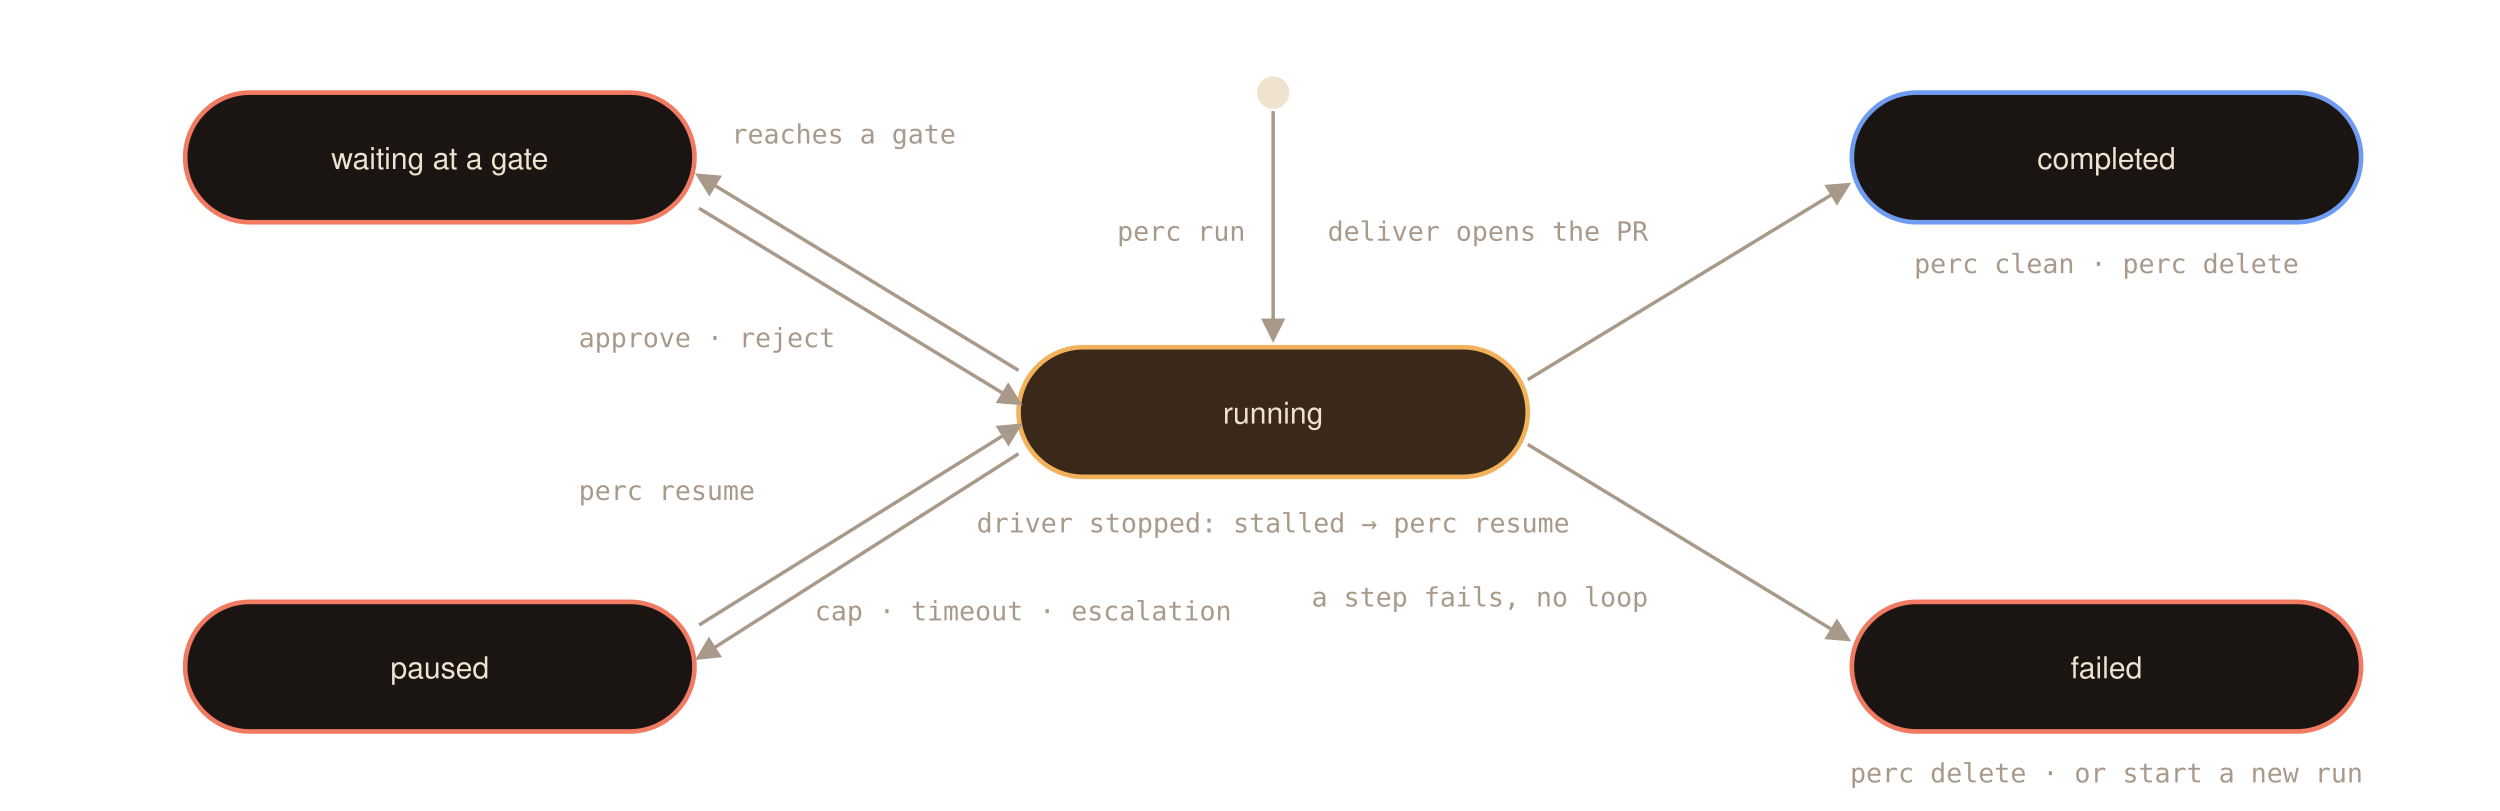
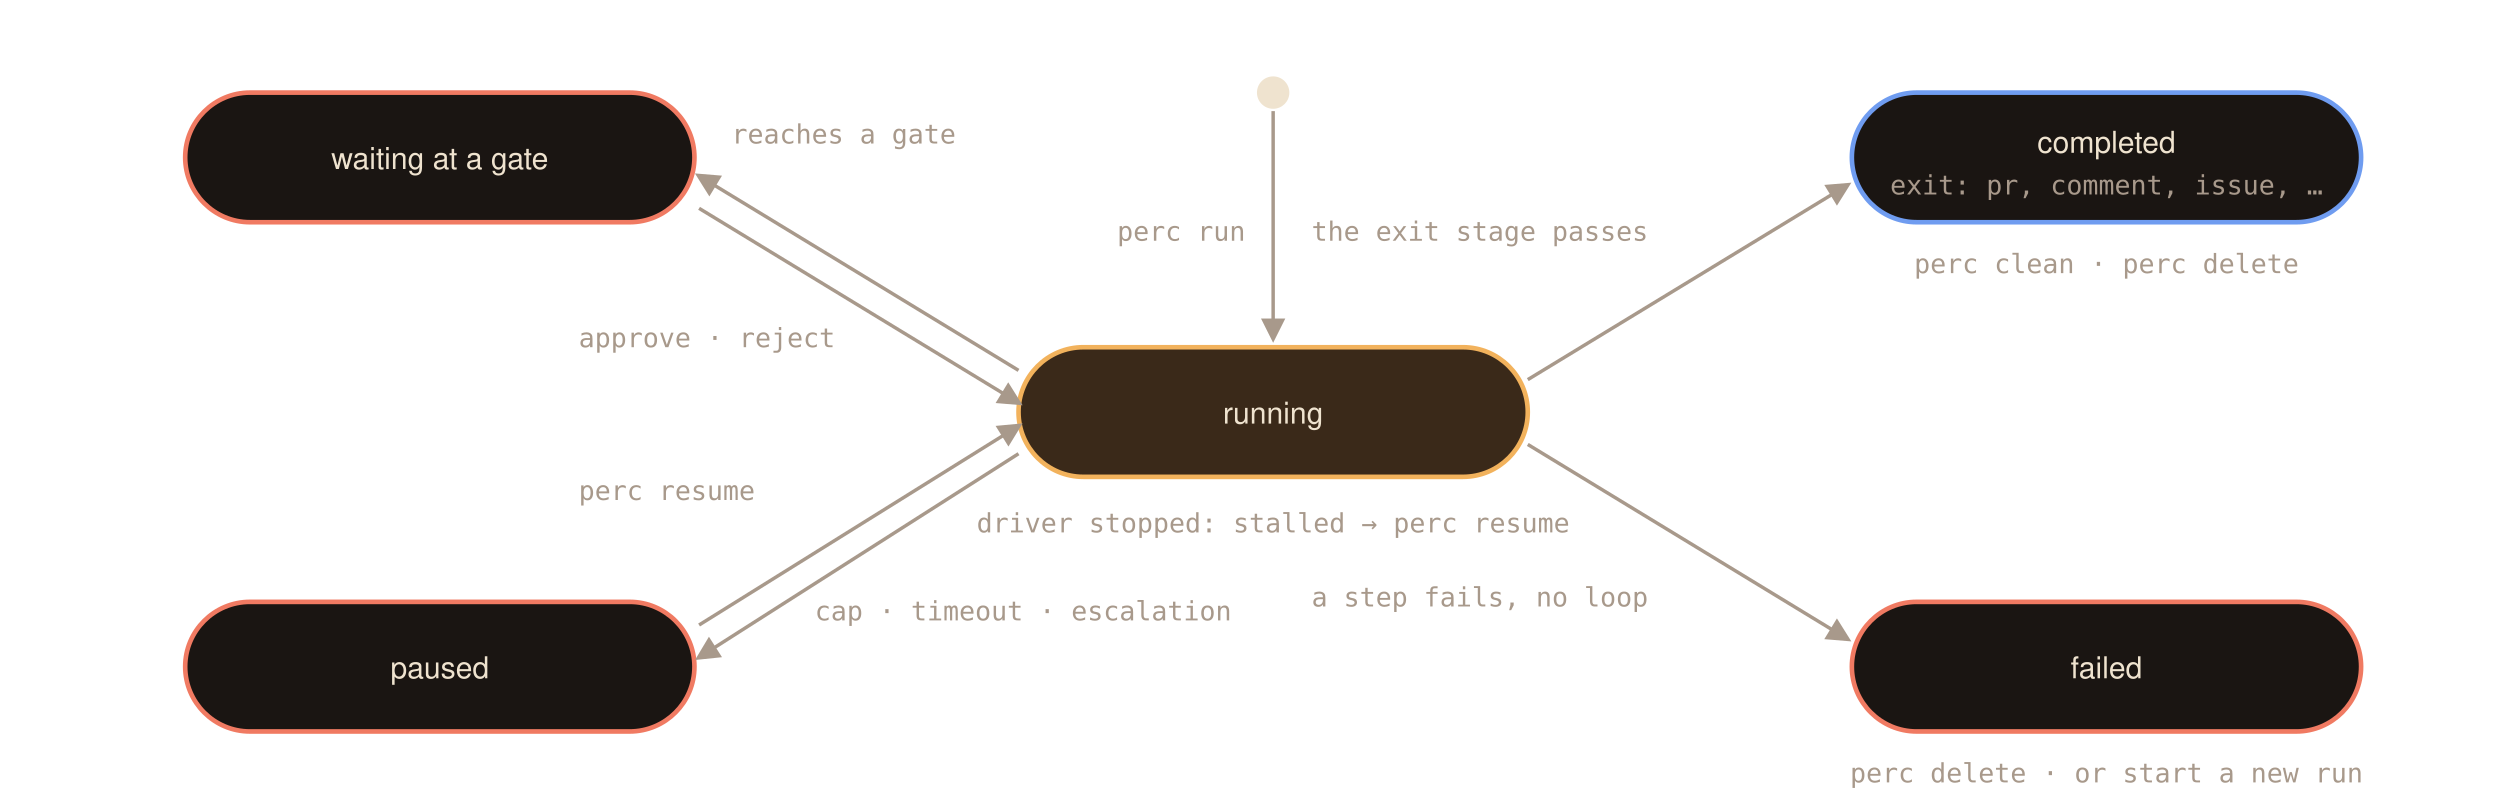
- <svg xmlns="http://www.w3.org/2000/svg" viewBox="0 0 1080 350" width="1080" height="350" role="img" aria-label="Run status: perc run starts a run; it waits at gates until approved or rejected, pauses at a cap, timeout or escalation until perc resume, and ends completed when deliver opens the PR or failed when a step fails with no loop.">
+ <svg xmlns="http://www.w3.org/2000/svg" viewBox="0 0 1080 350" width="1080" height="350" role="img" aria-label="Run status: perc run starts a run; it waits at gates until approved or rejected, pauses at a cap, timeout or escalation until perc resume, and ends completed when the exit stage passes (a PR, a comment, issues, a release, a review or nothing) or failed when a step fails with no loop.">
  <style>
.ink{fill:#efe3cf}.mut{fill:#a8998b}.acc{fill:#f2b25c}.wait{fill:#f07a62}.pass{fill:#6f9cf0}.surf{fill:#1a1512}
.s-line{stroke:#3d332b}.s-mut{stroke:#a8998b}.s-acc{stroke:#f2b25c}.s-wait{stroke:#f07a62}.s-ink{stroke:#efe3cf}.s-pass{stroke:#6f9cf0}
.box{fill:#1a1512;stroke:#3d332b}.box-acc{fill:#3a2919;stroke:#f2b25c}
.t12{font:600 12px -apple-system, 'Segoe UI', Helvetica, Arial, sans-serif;letter-spacing:.06em}.t13{font:500 13px -apple-system, 'Segoe UI', Helvetica, Arial, sans-serif}.hd{font:700 15px -apple-system, 'Segoe UI', Helvetica, Arial, sans-serif}.tm{font:11.5px ui-monospace, SFMono-Regular, 'Cascadia Code', Consolas, monospace}
</style>
  <defs>
    <marker id="am" viewBox="0 0 10 10" refX="8" refY="5" markerWidth="7" markerHeight="7" orient="auto-start-reverse">
      <path d="M0 0L10 5L0 10z" class="mut" />
    </marker>
    <marker id="aa" viewBox="0 0 10 10" refX="8" refY="5" markerWidth="7" markerHeight="7" orient="auto-start-reverse">
      <path d="M0 0L10 5L0 10z" class="acc" />
    </marker>
    <marker id="aw" viewBox="0 0 10 10" refX="8" refY="5" markerWidth="7" markerHeight="7" orient="auto-start-reverse">
      <path d="M0 0L10 5L0 10z" class="wait" />
    </marker>
  </defs>
  <circle cx="550" cy="40" r="7" class="ink" />
  <line x1="550" y1="48" x2="550" y2="146" class="s-mut" stroke-width="1.5" marker-end="url(#am)" />
  <text x="538" y="104" class="tm mut" text-anchor="end">perc run</text>
  <rect x="440" y="150" width="220" height="56" rx="28" class="box-acc" stroke-width="2" />
  <text x="550" y="183" class="t13 ink" text-anchor="middle">running</text>
  <rect x="80" y="40" width="220" height="56" rx="28" class="surf s-wait" stroke-width="2" />
  <text x="190" y="73" class="t13 ink" text-anchor="middle">waiting at a gate</text>
  <rect x="80" y="260" width="220" height="56" rx="28" class="surf s-wait" stroke-width="2" />
  <text x="190" y="293" class="t13 ink" text-anchor="middle">paused</text>
  <rect x="800" y="40" width="220" height="56" rx="28" class="surf s-pass" stroke-width="2" />
-   <text x="910" y="73" class="t13 ink" text-anchor="middle">completed</text>
+   <text x="910" y="66" class="t13 ink" text-anchor="middle">completed</text>
+   <text x="910" y="84" class="tm mut" text-anchor="middle">exit: pr, comment, issue, …</text>
  <rect x="800" y="260" width="220" height="56" rx="28" class="surf s-wait" stroke-width="2" />
  <text x="910" y="293" class="t13 ink" text-anchor="middle">failed</text>
  <line x1="440" y1="160" x2="302" y2="76" class="s-mut" stroke-width="1.5" marker-end="url(#am)" />
  <text x="316" y="62" class="tm mut">reaches a gate</text>
  <line x1="302" y1="90" x2="440" y2="174" class="s-mut" stroke-width="1.5" marker-end="url(#am)" />
  <text x="250" y="150" class="tm mut">approve · reject</text>
  <line x1="440" y1="196" x2="302" y2="284" class="s-mut" stroke-width="1.5" marker-end="url(#am)" />
  <text x="352" y="268" class="tm mut">cap · timeout · escalation</text>
  <line x1="302" y1="270" x2="440" y2="184" class="s-mut" stroke-width="1.5" marker-end="url(#am)" />
  <text x="250" y="216" class="tm mut">perc resume</text>
  <line x1="660" y1="164" x2="798" y2="80" class="s-mut" stroke-width="1.5" marker-end="url(#am)" />
-   <text x="712" y="104" class="tm mut" text-anchor="end">deliver opens the PR</text>
+   <text x="712" y="104" class="tm mut" text-anchor="end">the exit stage passes</text>
  <line x1="660" y1="192" x2="798" y2="276" class="s-mut" stroke-width="1.5" marker-end="url(#am)" />
  <text x="712" y="262" class="tm mut" text-anchor="end">a step fails, no loop</text>
  <text x="910" y="118" class="tm mut" text-anchor="middle">perc clean · perc delete</text>
  <text x="910" y="338" class="tm mut" text-anchor="middle">perc delete · or start a new run</text>
  <text x="550" y="230" class="tm mut" text-anchor="middle">driver stopped: stalled → perc resume</text>
</svg>
